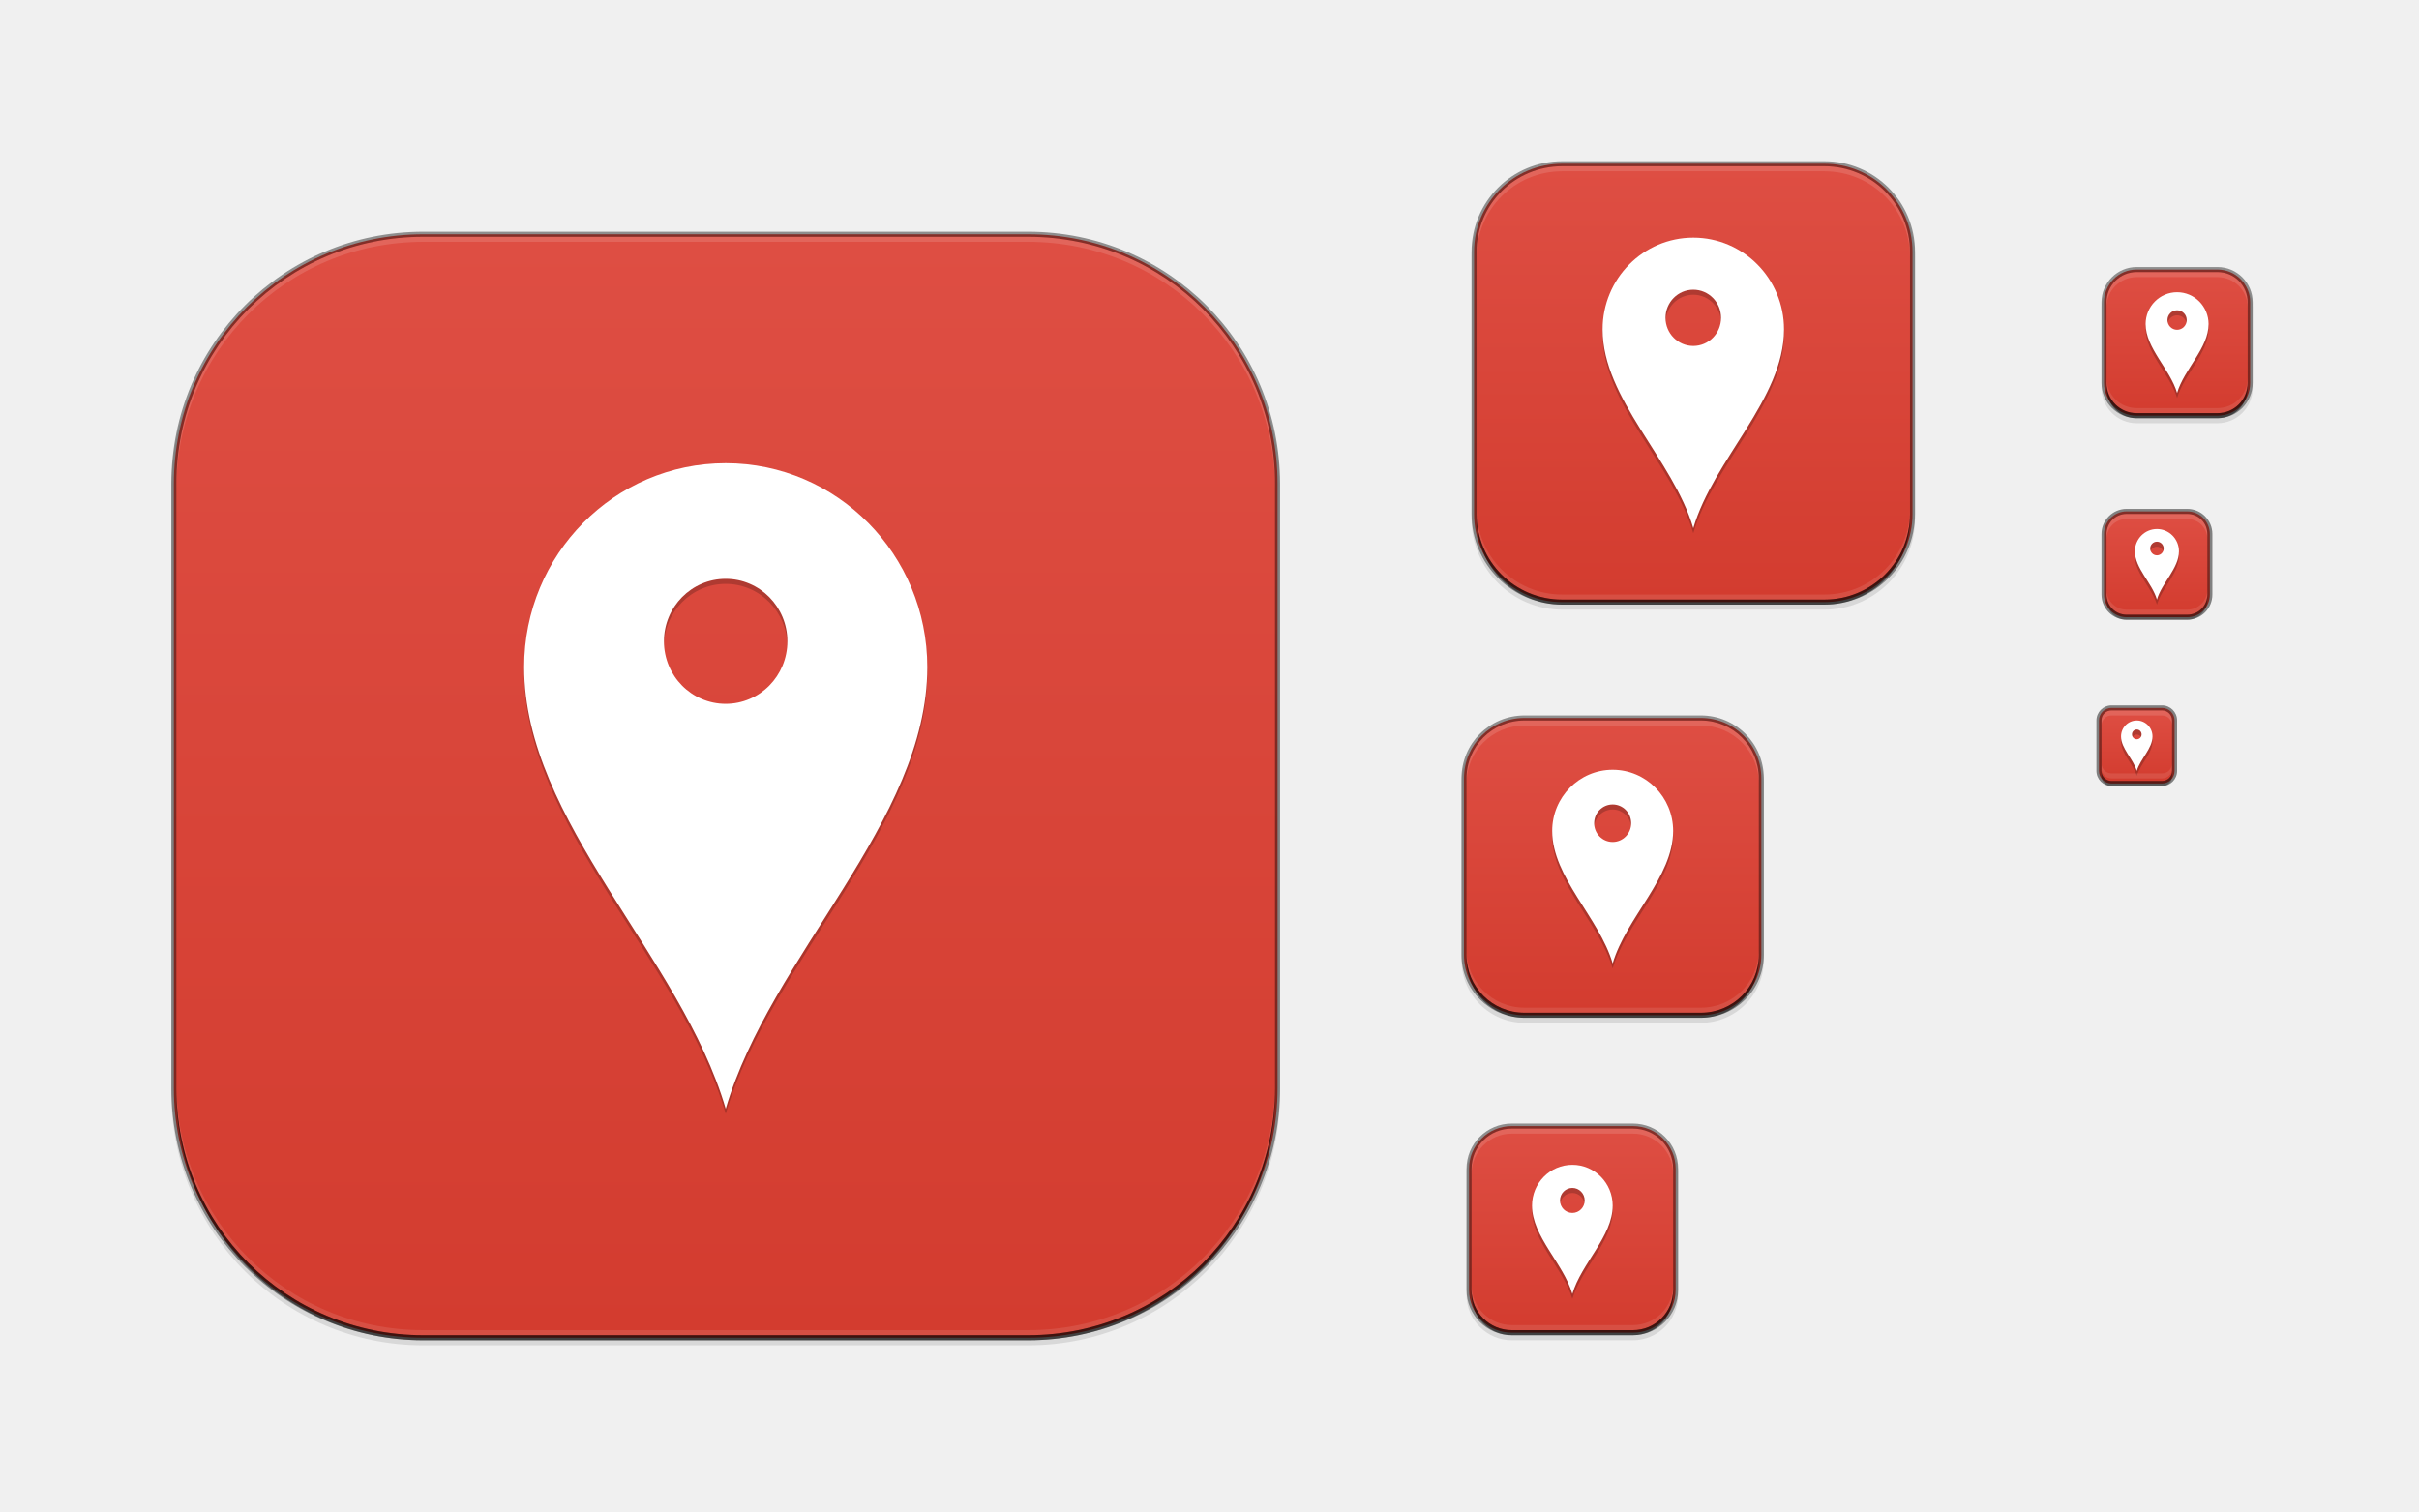
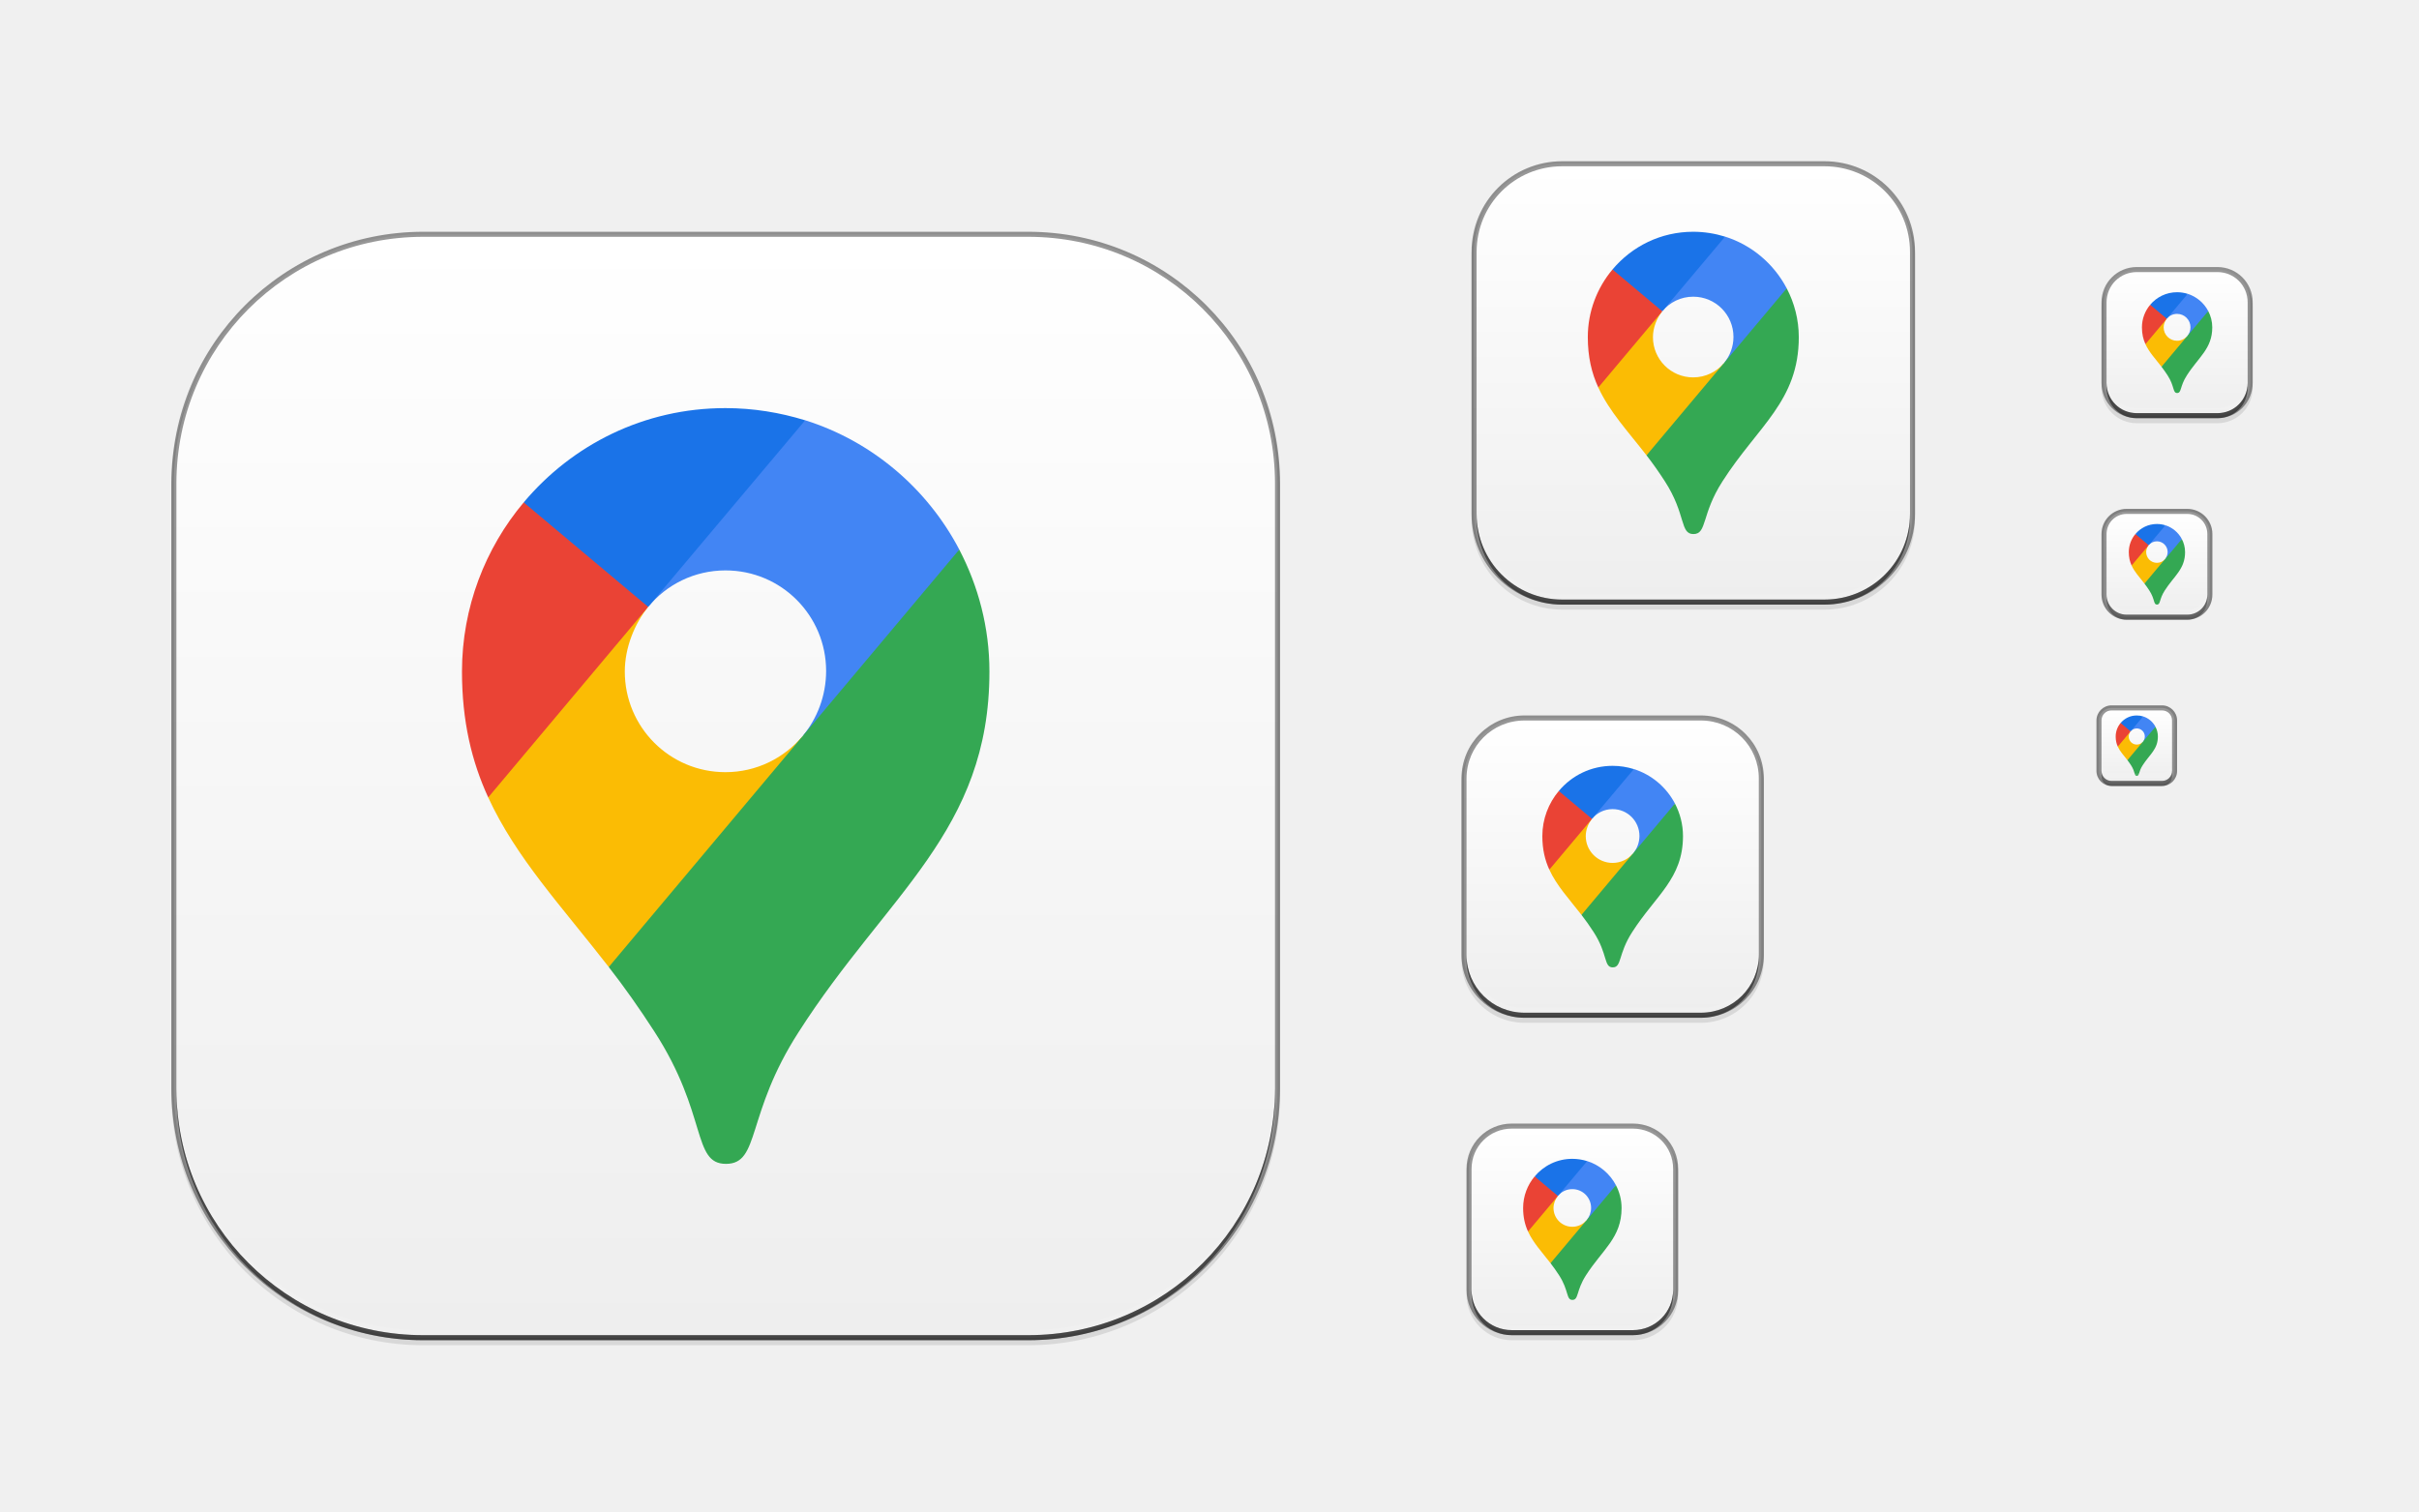
<svg xmlns="http://www.w3.org/2000/svg" xmlns:xlink="http://www.w3.org/1999/xlink" width="480" height="300" id="svg11300" version="1.0" style="display:inline;enable-background:new">
  <defs id="defs3">
    <linearGradient xlink:href="#outerBackgroundGradient-5" id="linearGradient4254" x1="35" y1="156" x2="253" y2="156" gradientUnits="userSpaceOnUse" gradientTransform="matrix(0,-1,1,0,-12,300)" />
    <linearGradient xlink:href="#outerBackgroundGradient-5" id="linearGradient4256" x1="417" y1="148" x2="431" y2="148" gradientUnits="userSpaceOnUse" gradientTransform="matrix(0,-1,1,0,276,572)" />
    <linearGradient xlink:href="#outerBackgroundGradient-5" id="linearGradient4260" x1="418" y1="68" x2="446" y2="68" gradientUnits="userSpaceOnUse" gradientTransform="matrix(0,-1,1,0,364,500)" />
    <linearGradient xlink:href="#outerBackgroundGradient-5" id="linearGradient4262" x1="292" y1="244" x2="332" y2="244" gradientUnits="userSpaceOnUse" gradientTransform="matrix(0,-1,1,0,68,556)" />
    <linearGradient xlink:href="#outerBackgroundGradient-5" id="linearGradient4264" x1="293" y1="76" x2="379" y2="76" gradientUnits="userSpaceOnUse" gradientTransform="matrix(0,-1,1,0,260,412)" />
    <linearGradient xlink:href="#outerBackgroundGradient-5" id="linearGradient4266" x1="291" y1="172" x2="349" y2="172" gradientUnits="userSpaceOnUse" gradientTransform="matrix(0,-1,1,0,148,492)" />
    <linearGradient xlink:href="#outerBackgroundGradient-5" id="linearGradient3870" gradientUnits="userSpaceOnUse" gradientTransform="matrix(0,-1,1,0,316,540)" x1="418" y1="112" x2="438" y2="112" />
    <linearGradient id="outerBackgroundGradient-5">
-       <stop style="stop-color:#d33c2f;stop-opacity:1;" offset="0" id="stop3864-8-6-0" />
-       <stop style="stop-color:#de4e43;stop-opacity:1;" offset="1" id="stop3866-9-1-1" />
+       <stop style="stop-color:#eeeeee;stop-opacity:1;" offset="0" id="stop3864-8-6-0" />
+       <stop style="stop-color:#ffffff;stop-opacity:1;" offset="1" id="stop3866-9-1-1" />
    </linearGradient>
  </defs>
  <g style="display:inline" id="layer1">
    <g style="display:none" id="layer7">
      <text y="19.745" xml:space="preserve" x="15.007" style="font-style:normal;font-variant:normal;font-weight:normal;font-stretch:normal;line-height:0%;font-family:'DejaVu Sans';-inkscape-font-specification:'DejaVu Sans';display:inline;fill:#000000;fill-opacity:1;stroke:none;enable-background:new" id="context">
        <tspan style="font-style:normal;font-variant:normal;font-weight:normal;font-stretch:normal;font-size:18px;line-height:1.25;font-family:'DejaVu Sans';-inkscape-font-specification:'DejaVu Sans'" y="19.745" x="15.007" id="tspan3933">apps</tspan>
      </text>
      <text y="19.745" xml:space="preserve" x="122.488" style="font-style:normal;font-variant:normal;font-weight:bold;font-stretch:normal;line-height:0%;font-family:'DejaVu Sans';-inkscape-font-specification:'DejaVu Sans Bold';text-align:start;writing-mode:lr-tb;text-anchor:start;display:inline;fill:#000000;fill-opacity:1;stroke:none;enable-background:new" id="icon-name">
        <tspan style="font-style:normal;font-variant:normal;font-weight:bold;font-stretch:normal;font-size:18px;line-height:1.25;font-family:'DejaVu Sans';-inkscape-font-specification:'DejaVu Sans Bold'" y="19.745" x="122.488" id="tspan3937">web-google-maps</tspan>
      </text>
      <rect style="fill:#eeeeec;fill-opacity:1;fill-rule:nonzero;stroke:none;stroke-width:2;marker:none;visibility:visible;display:inline;overflow:visible;enable-background:accumulate" id="rect16x16" width="16" height="16" x="416" y="140" />
      <rect style="fill:#d4d4d4;fill-opacity:1;fill-rule:nonzero;stroke:none;stroke-width:2;marker:none;visibility:visible;display:inline;overflow:visible;enable-background:accumulate" id="rect24x24" width="24" height="24" x="416" y="100" />
      <rect style="fill:#eeeeec;fill-opacity:1;fill-rule:nonzero;stroke:none;stroke-width:2;marker:none;visibility:visible;display:inline;overflow:visible;enable-background:accumulate" id="rect32x32" width="32" height="32" x="416" y="52" />
      <rect y="101" x="417" height="22" width="22" id="rect22x22" style="fill:#eeeeec;fill-opacity:1;fill-rule:nonzero;stroke:none;stroke-width:2;marker:none;visibility:visible;display:inline;overflow:visible;enable-background:accumulate" />
      <rect y="220" x="288" height="48" width="48" id="rect48x48" style="fill:#eeeeec;fill-opacity:1;fill-rule:nonzero;stroke:none;stroke-width:2;marker:none;visibility:visible;display:inline;overflow:visible;enable-background:accumulate" />
      <rect style="fill:#eeeeec;fill-opacity:1;fill-rule:nonzero;stroke:none;stroke-width:2;marker:none;visibility:visible;display:inline;overflow:visible;enable-background:accumulate" id="rect256x256" width="256" height="256" x="16" y="28" />
      <rect style="fill:#eeeeec;fill-opacity:1;fill-rule:nonzero;stroke:none;stroke-width:2;marker:none;visibility:visible;display:inline;overflow:visible;enable-background:accumulate" id="rect64x64" width="64" height="64" x="288" y="140" />
      <rect style="fill:#eeeeec;fill-opacity:1;fill-rule:nonzero;stroke:none;stroke-width:2;marker:none;visibility:visible;display:inline;overflow:visible;enable-background:accumulate" id="rect96x96" width="96" height="96" x="288" y="28" />
    </g>
    <g id="layer4" style="display:inline">
      <rect ry="50" y="47" x="34" height="220" width="220" id="rect4114" style="opacity:0.1;color:#bebebe;fill:#000000;fill-opacity:1;fill-rule:nonzero;stroke:none;stroke-width:0;marker:none;visibility:visible;display:inline;overflow:visible;enable-background:accumulate" />
      <rect style="opacity:0.1;color:#bebebe;fill:#000000;fill-opacity:1;fill-rule:nonzero;stroke:none;stroke-width:0;marker:none;visibility:visible;display:inline;overflow:visible;enable-background:accumulate" id="rect4120" width="30" height="30" x="417" y="54" ry="7" />
      <rect transform="scale(1,-1)" ry="9" y="-266" x="291" height="42" width="42" id="rect4122" style="opacity:0.1;color:#bebebe;fill:#000000;fill-opacity:1;fill-rule:nonzero;stroke:none;stroke-width:0;marker:none;visibility:visible;display:inline;overflow:visible;enable-background:accumulate" />
      <rect style="opacity:0.1;color:#bebebe;fill:#000000;fill-opacity:1;fill-rule:nonzero;stroke:none;stroke-width:0;marker:none;visibility:visible;display:inline;overflow:visible;enable-background:accumulate" id="rect4124" width="88" height="88" x="292" y="33" ry="18" />
      <rect ry="12.5" y="143" x="290" height="60" width="60" id="rect4126" style="opacity:0.1;color:#bebebe;fill:#000000;fill-opacity:1;fill-rule:nonzero;stroke:none;stroke-width:0;marker:none;visibility:visible;display:inline;overflow:visible;enable-background:accumulate" />
      <path id="path4268" d="m 422,101 c -2.77,0 -5,2.23 -5,5 l 0,12 c 0,2.77 2.23,5 5,5 l 12,0 c 2.77,0 5,-2.23 5,-5 l 0,-12 c 0,-2.77 -2.23,-5 -5,-5 z" style="opacity:0.1;color:#bebebe;fill:#000000;fill-opacity:1;fill-rule:nonzero;stroke:none;stroke-width:0;marker:none;visibility:visible;display:inline;overflow:visible;enable-background:accumulate" />
      <path id="path4270" d="m 419,140 c -1.662,0 -3,1.338 -3,3 l 0,10 c 0,1.662 1.338,3 3,3 l 10,0 c 1.662,0 3,-1.338 3,-3 l 0,-10 c 0,-1.662 -1.338,-3 -3,-3 z" style="opacity:0.1;color:#bebebe;fill:#000000;fill-opacity:1;fill-rule:nonzero;stroke:none;stroke-width:0;marker:none;visibility:visible;display:inline;overflow:visible;enable-background:accumulate" />
    </g>
    <g id="layer2" style="display:inline">
      <path style="color:#bebebe;fill:url(#linearGradient4254);fill-opacity:1.0;fill-rule:nonzero;stroke:none;stroke-width:2;marker:none;visibility:visible;display:inline;overflow:visible;enable-background:accumulate" d="M 84 46.5 C 56.569 46.5 34.5 68.569 34.5 96 L 34.5 216 C 34.5 243.431 56.569 265.5 84 265.5 L 204 265.5 C 231.431 265.5 253.5 243.431 253.5 216 L 253.5 96 C 253.5 68.569 231.431 46.5 204 46.5 L 84 46.5 z " id="path4200" />
      <path style="color:#bebebe;fill:url(#linearGradient4256);fill-opacity:1.0;fill-rule:nonzero;stroke:none;stroke-width:2;marker:none;visibility:visible;display:inline;overflow:visible;enable-background:accumulate" d="M 419 140.5 C 417.616 140.5 416.5 141.616 416.5 143 L 416.5 153 C 416.5 154.384 417.616 155.5 419 155.5 L 429 155.5 C 430.384 155.5 431.5 154.384 431.5 153 L 431.5 143 C 431.5 141.616 430.384 140.5 429 140.5 L 419 140.5 z " id="path4202" />
      <path style="color:#bebebe;fill:url(#linearGradient3870);fill-opacity:1.0;fill-rule:nonzero;stroke:none;stroke-width:2;marker:none;visibility:visible;display:inline;overflow:visible;enable-background:accumulate" d="M 422 101.5 C 419.503 101.5 417.5 103.503 417.5 106 L 417.5 118 C 417.5 120.497 419.503 122.5 422 122.5 L 434 122.5 C 436.497 122.5 438.5 120.497 438.5 118 L 438.5 106 C 438.5 103.503 436.497 101.5 434 101.5 L 422 101.5 z " id="path4204" />
      <path style="color:#bebebe;fill:url(#linearGradient4260);fill-opacity:1.0;fill-rule:nonzero;stroke:none;stroke-width:2;marker:none;visibility:visible;display:inline;overflow:visible;enable-background:accumulate" d="M 424 53.5 C 420.393 53.5 417.5 56.393 417.5 60 L 417.5 76 C 417.5 79.607 420.393 82.5 424 82.5 L 440 82.5 C 443.607 82.5 446.5 79.607 446.5 76 L 446.5 60 C 446.5 56.393 443.607 53.5 440 53.5 L 424 53.5 z " id="path4206" />
      <path style="color:#bebebe;fill:url(#linearGradient4262);fill-opacity:1.0;fill-rule:nonzero;stroke:none;stroke-width:2;marker:none;visibility:visible;display:inline;overflow:visible;enable-background:accumulate" d="M 300 223.5 C 295.285 223.5 291.5 227.285 291.5 232 L 291.5 256 C 291.5 260.715 295.285 264.5 300 264.5 L 324 264.5 C 328.715 264.5 332.5 260.715 332.5 256 L 332.5 232 C 332.5 227.285 328.715 223.5 324 223.5 L 300 223.5 z " id="path4208" />
      <path style="color:#bebebe;fill:url(#linearGradient4264);fill-opacity:1.0;fill-rule:nonzero;stroke:none;stroke-width:2;marker:none;visibility:visible;display:inline;overflow:visible;enable-background:accumulate" d="M 310 32.5 C 300.297 32.5 292.5 40.297 292.5 50 L 292.5 102 C 292.5 111.703 300.297 119.5 310 119.5 L 362 119.5 C 371.703 119.5 379.5 111.703 379.5 102 L 379.5 50 C 379.5 40.297 371.703 32.5 362 32.5 L 310 32.5 z " id="path4210" />
      <path style="color:#bebebe;fill:url(#linearGradient4266);fill-opacity:1.0;fill-rule:nonzero;stroke:none;stroke-width:2;marker:none;visibility:visible;display:inline;overflow:visible;enable-background:accumulate" d="M 302.5 142.5 C 295.845 142.5 290.5 147.845 290.5 154.5 L 290.5 189.5 C 290.5 196.155 295.845 201.5 302.5 201.5 L 337.5 201.5 C 344.155 201.5 349.5 196.155 349.5 189.5 L 349.5 154.5 C 349.5 147.845 344.155 142.5 337.5 142.5 L 302.5 142.5 z " id="path4212" />
    </g>
    <g id="layer6" style="display:inline">
-       <path d="m 143.997,140.692 c -6.768,0 -12.249,-5.551 -12.249,-12.405 0,-6.843 5.481,-12.4 12.249,-12.4 6.768,0 12.243,5.557 12.243,12.4 0,6.854 -5.475,12.405 -12.243,12.405 m 0.006,-47.761 C 121.904,92.931 104,111.049 104,133.409 c 0,30.633 31.111,57.3 40.003,87.66 C 152.889,190.708 184,164.042 184,133.409 184,111.049 166.096,92.931 144.003,92.931" style="opacity:0.2;fill:#000000;fill-opacity:1;fill-rule:nonzero;stroke:none;display:inline;enable-background:new" id="path4023" />
-       <path id="path4025" style="opacity:0.2;fill:#000000;fill-opacity:1;fill-rule:nonzero;stroke:none;display:inline;enable-background:new" d="m 335.999,69.661 c -3.045,0 -5.512,-2.498 -5.512,-5.582 0,-3.079 2.467,-5.58 5.512,-5.58 3.045,0 5.509,2.5 5.509,5.58 0,3.084 -2.464,5.582 -5.509,5.582 m 0.002,-21.492 C 326.057,48.169 318,56.322 318,66.384 c 0,13.785 14,25.785 18.001,39.447 C 340,92.168 354,80.168 354,66.384 354,56.322 345.943,48.169 336.001,48.169" />
-       <path d="m 320,168.107 c -2.03,0 -3.675,-1.665 -3.675,-3.722 0,-2.053 1.644,-3.72 3.675,-3.72 2.03,0 3.673,1.667 3.673,3.72 0,2.056 -1.643,3.722 -3.673,3.722 m 10e-4,-14.328 c -6.63,0 -12.001,5.435 -12.001,12.143 0,9.19 9.333,17.19 12.001,26.298 2.666,-9.108 12,-17.108 12,-26.298 0,-6.708 -5.371,-12.143 -11.999,-12.143" style="opacity:0.2;fill:#000000;fill-opacity:1;fill-rule:nonzero;stroke:none;display:inline;enable-background:new" id="path4027" />
-       <path id="path4029" style="opacity:0.2;fill:#000000;fill-opacity:1;fill-rule:nonzero;stroke:none;display:inline;enable-background:new" d="m 312,241.738 c -1.353,0 -2.45,-1.11 -2.45,-2.481 0,-1.369 1.096,-2.48 2.45,-2.48 1.353,0 2.449,1.111 2.449,2.48 0,1.371 -1.095,2.481 -2.449,2.481 m 6.7e-4,-9.552 c -4.42,0 -8,3.624 -8,8.095 0,6.126 6.222,11.46 8,17.532 1.778,-6.072 8,-11.405 8,-17.532 0,-4.472 -3.581,-8.095 -7.999,-8.095" />
-       <path d="m 432,66.454 c -1.056,0 -1.912,-0.866 -1.912,-1.936 0,-1.068 0.856,-1.935 1.912,-1.935 1.056,0 1.911,0.867 1.911,1.935 0,1.07 -0.855,1.936 -1.911,1.936 m 7e-4,-7.455 c -3.449,0 -6.244,2.828 -6.244,6.318 0,4.781 4.856,8.943 6.244,13.682 1.387,-4.739 6.243,-8.901 6.243,-13.682 0,-3.49 -2.794,-6.318 -6.243,-6.318" style="opacity:0.2;fill:#000000;fill-opacity:1;fill-rule:nonzero;stroke:none;display:inline;enable-background:new" id="path4031" />
-       <path id="path4033" style="opacity:0.2;fill:#000000;fill-opacity:1;fill-rule:nonzero;stroke:none;display:inline;enable-background:new" d="m 428,111.218 c -0.739,0 -1.338,-0.606 -1.338,-1.355 0,-0.748 0.599,-1.355 1.338,-1.355 0.739,0 1.338,0.607 1.338,1.355 0,0.749 -0.598,1.355 -1.338,1.355 m 4.8e-4,-5.218 c -2.414,0 -4.371,1.98 -4.371,4.423 0,3.347 3.399,6.26 4.371,9.577 0.971,-3.317 4.37,-6.231 4.37,-9.577 0,-2.443 -1.956,-4.423 -4.37,-4.423" />
-       <path d="m 424,147.727 c -0.528,0 -0.956,-0.433 -0.956,-0.968 0,-0.534 0.428,-0.968 0.956,-0.968 0.528,0 0.955,0.434 0.955,0.968 0,0.535 -0.427,0.968 -0.955,0.968 m 3.2e-4,-3.727 c -1.725,0 -3.122,1.414 -3.122,3.159 0,2.391 2.428,4.472 3.122,6.841 0.694,-2.369 3.121,-4.45 3.121,-6.841 0,-1.745 -1.397,-3.159 -3.121,-3.159" style="opacity:0.2;fill:#000000;fill-opacity:1;fill-rule:nonzero;stroke:none;display:inline;enable-background:new" id="path4035" />
-       <path id="path560" style="fill:#ffffff;fill-opacity:1;fill-rule:nonzero;stroke:none;display:inline;enable-background:new" d="m 143.997,139.692 c -6.768,0 -12.249,-5.551 -12.249,-12.405 0,-6.843 5.481,-12.4 12.249,-12.4 6.768,0 12.243,5.557 12.243,12.4 0,6.855 -5.475,12.405 -12.243,12.405 m 0.006,-47.761 C 121.904,91.931 104,110.049 104,132.409 c 0,30.633 31.111,57.3 40.003,87.66 C 152.889,189.709 184,163.042 184,132.409 184,110.049 166.096,91.931 144.003,91.931" />
-       <path d="m 335.999,68.662 c -3.045,0 -5.512,-2.498 -5.512,-5.582 0,-3.079 2.467,-5.58 5.512,-5.58 3.045,0 5.509,2.5 5.509,5.58 0,3.084 -2.464,5.582 -5.509,5.582 m 0.002,-21.492 C 326.057,47.169 318,55.322 318,65.384 c 0,13.785 14,25.785 18.001,39.447 C 340,91.169 354,79.169 354,65.384 354,55.322 345.943,47.169 336.001,47.169" style="fill:#ffffff;fill-opacity:1;fill-rule:nonzero;stroke:none;display:inline;enable-background:new" id="path4005" />
-       <path id="path4009" style="fill:#ffffff;fill-opacity:1;fill-rule:nonzero;stroke:none;display:inline;enable-background:new" d="m 320,167.108 c -2.03,0 -3.675,-1.665 -3.675,-3.722 0,-2.053 1.644,-3.72 3.675,-3.72 2.03,0 3.673,1.667 3.673,3.72 0,2.056 -1.643,3.722 -3.673,3.722 m 10e-4,-14.328 c -6.63,0 -12.001,5.435 -12.001,12.143 0,9.19 9.333,17.19 12.001,26.298 2.666,-9.108 12,-17.108 12,-26.298 0,-6.708 -5.371,-12.143 -11.999,-12.143" />
-       <path d="m 312,240.739 c -1.353,0 -2.45,-1.11 -2.45,-2.481 0,-1.369 1.096,-2.48 2.45,-2.48 1.353,0 2.449,1.111 2.449,2.48 0,1.371 -1.095,2.481 -2.449,2.481 m 6.7e-4,-9.552 c -4.42,0 -8,3.624 -8,8.095 0,6.126 6.222,11.46 8,17.532 1.778,-6.072 8,-11.405 8,-17.532 0,-4.472 -3.581,-8.095 -7.999,-8.095" style="fill:#ffffff;fill-opacity:1;fill-rule:nonzero;stroke:none;display:inline;enable-background:new" id="path4013" />
-       <path id="path4017" style="fill:#ffffff;fill-opacity:1;fill-rule:nonzero;stroke:none;display:inline;enable-background:new" d="m 432,65.455 c -1.056,0 -1.912,-0.866 -1.912,-1.936 0,-1.068 0.856,-1.935 1.912,-1.935 1.056,0 1.911,0.867 1.911,1.935 0,1.07 -0.855,1.936 -1.911,1.936 M 432,58 c -3.449,0 -6.244,2.828 -6.244,6.318 0,4.781 4.856,8.943 6.244,13.682 1.387,-4.739 6.243,-8.901 6.243,-13.682 C 438.243,60.828 435.449,58 432,58" />
-       <path d="m 428,110.218 c -0.739,0 -1.338,-0.606 -1.338,-1.355 0,-0.748 0.599,-1.355 1.338,-1.355 0.739,0 1.338,0.607 1.338,1.355 0,0.749 -0.598,1.355 -1.338,1.355 M 428,105 c -2.414,0 -4.371,1.98 -4.371,4.423 0,3.347 3.399,6.26 4.371,9.577 0.971,-3.317 4.37,-6.231 4.37,-9.577 0,-2.443 -1.956,-4.423 -4.37,-4.423" style="fill:#ffffff;fill-opacity:1;fill-rule:nonzero;stroke:none;display:inline;enable-background:new" id="path4019" />
-       <path id="path4021" style="fill:#ffffff;fill-opacity:1;fill-rule:nonzero;stroke:none;display:inline;enable-background:new" d="m 424,146.727 c -0.528,0 -0.956,-0.433 -0.956,-0.968 0,-0.534 0.428,-0.968 0.956,-0.968 0.528,0 0.955,0.434 0.955,0.968 0,0.535 -0.427,0.968 -0.955,0.968 M 424,143 c -1.725,0 -3.122,1.414 -3.122,3.159 0,2.391 2.428,4.472 3.122,6.841 0.694,-2.369 3.121,-4.45 3.121,-6.841 0,-1.745 -1.397,-3.159 -3.121,-3.159" />
+       <g id="g5562">
+         <path d="m 342.099,72.045 8.615,-6.562 3.825,-8.253 c -2.547,-4.861 -6.944,-8.604 -12.232,-10.265 l -7.95,5.369 -4.51,9.447 c 1.466,-1.776 3.665,-2.894 6.136,-2.894 4.439,0 7.987,3.59 7.987,7.987 -0.003,1.967 -0.713,3.781 -1.872,5.172 z" fill="#4285f4" id="path2-6" style="stroke-width:0.956" />
+         <path d="m 335.978,46 c -6.443,0 -12.153,2.894 -16.012,7.486 l 3.675,6.02 6.205,2.277 c 0.037,-0.037 12.464,-14.816 12.464,-14.816 C 340.301,46.348 338.177,46 335.978,46 Z" fill="#1a73e8" id="path4-7" style="stroke-width:0.956" />
+         <path d="m 342.098,72.045 c -1.466,1.735 -3.648,2.857 -6.119,2.857 -4.439,0 -7.987,-3.59 -7.987,-7.987 0,-1.892 0.77,-3.781 1.851,-5.131 l -9.153,6.545 -3.539,8.577 c 2.199,4.783 5.826,8.642 9.569,13.466 l 9.811,-7.807 z" fill="#fbbc04" id="path6-5" style="stroke-width:0.956" />
+         <path d="m 356.932,66.915 c 0,-3.511 -0.886,-6.791 -2.393,-9.685 l -27.822,33.143 c 1.234,1.582 2.431,3.28 3.627,5.131 C 334.592,102.066 333.317,106 336.021,106 c 2.741,0 1.544,-3.934 5.789,-10.496 6.982,-10.919 15.123,-15.897 15.123,-28.588 z" fill="#34a853" id="path8-3" style="stroke-width:0.956" />
+         <path d="m 329.846,61.781 -9.88,-8.294 c -3.048,3.627 -4.899,8.335 -4.899,13.428 0,3.934 0.77,7.139 2.083,9.992 z" fill="#ea4335" id="path10-5" style="stroke-width:0.956" />
+       </g>
+       <g id="g5550">
+         <path d="m 324.066,169.363 5.743,-4.375 2.55,-5.502 c -1.698,-3.241 -4.629,-5.736 -8.154,-6.843 l -5.3,3.58 -3.007,6.298 c 0.977,-1.184 2.443,-1.93 4.091,-1.93 2.959,0 5.325,2.393 5.325,5.325 -0.002,1.311 -0.475,2.52 -1.248,3.448 z" fill="#4285f4" id="path2-2" style="stroke-width:0.956" />
+         <path d="m 319.985,152 c -4.295,0 -8.102,1.93 -10.675,4.991 l 2.45,4.014 4.136,1.518 c 0.025,-0.025 8.309,-9.877 8.309,-9.877 C 322.867,152.232 321.451,152 319.985,152 Z" fill="#1a73e8" id="path4-9" style="stroke-width:0.956" />
+         <path d="m 324.065,169.364 c -0.977,1.157 -2.432,1.905 -4.08,1.905 -2.959,0 -5.325,-2.393 -5.325,-5.325 0,-1.261 0.514,-2.52 1.234,-3.42 l -6.102,4.364 -2.359,5.718 c 1.466,3.189 3.884,5.761 6.38,8.977 l 6.541,-5.204 z" fill="#fbbc04" id="path6-1" style="stroke-width:0.956" />
+         <path d="m 333.955,165.943 c 0,-2.341 -0.591,-4.527 -1.596,-6.457 l -18.548,22.095 c 0.823,1.054 1.62,2.186 2.418,3.42 2.832,4.375 1.982,6.998 3.784,6.998 1.827,0 1.03,-2.623 3.859,-6.998 4.655,-7.279 10.082,-10.598 10.082,-19.059 z" fill="#34a853" id="path8-2" style="stroke-width:0.956" />
+         <path d="m 315.897,162.521 -6.586,-5.53 c -2.032,2.418 -3.266,5.557 -3.266,8.952 0,2.623 0.514,4.759 1.389,6.661 z" fill="#ea4335" id="path10-7" style="stroke-width:0.956" />
+       </g>
+       <g id="g5538">
+         <path d="m 314.846,242.154 4.02,-3.062 1.785,-3.852 c -1.188,-2.269 -3.241,-4.015 -5.708,-4.79 l -3.71,2.506 -2.105,4.408 c 0.684,-0.829 1.71,-1.351 2.864,-1.351 2.071,0 3.727,1.675 3.727,3.727 -0.002,0.918 -0.333,1.764 -0.873,2.413 z" fill="#4285f4" id="path2-9" style="stroke-width:0.956" />
+         <path d="m 311.99,230 c -3.007,0 -5.672,1.351 -7.472,3.494 l 1.715,2.81 2.895,1.063 c 0.018,-0.018 5.816,-6.914 5.816,-6.914 C 314.007,230.162 313.016,230 311.99,230 Z" fill="#1a73e8" id="path4-3" style="stroke-width:0.956" />
+         <path d="m 314.846,242.155 c -0.684,0.81 -1.702,1.333 -2.856,1.333 -2.071,0 -3.728,-1.675 -3.728,-3.727 0,-0.883 0.36,-1.764 0.864,-2.394 l -4.272,3.054 -1.651,4.003 c 1.026,2.232 2.719,4.033 4.466,6.284 l 4.579,-3.643 z" fill="#fbbc04" id="path6-6" style="stroke-width:0.956" />
+         <path d="m 321.768,239.76 c 0,-1.639 -0.414,-3.169 -1.117,-4.52 l -12.983,15.467 c 0.576,0.738 1.134,1.53 1.693,2.394 1.982,3.062 1.387,4.898 2.649,4.898 1.279,0 0.721,-1.836 2.701,-4.898 3.258,-5.096 7.057,-7.418 7.057,-13.341 z" fill="#34a853" id="path8-0" style="stroke-width:0.956" />
+         <path d="m 309.128,237.364 -4.61,-3.871 c -1.422,1.693 -2.286,3.89 -2.286,6.267 0,1.836 0.36,3.331 0.972,4.663 z" fill="#ea4335" id="path10-6" style="stroke-width:0.956" />
+       </g>
+       <g id="g5526">
+         <path d="m 434.033,66.682 2.872,-2.187 1.275,-2.751 c -0.849,-1.62 -2.315,-2.868 -4.077,-3.422 l -2.65,1.79 -1.503,3.149 c 0.489,-0.592 1.222,-0.965 2.045,-0.965 1.48,0 2.663,1.197 2.663,2.662 -10e-4,0.656 -0.237,1.26 -0.624,1.724 z" fill="#4285f4" id="path2-61" style="stroke-width:0.956" />
+         <path d="m 431.993,58 c -2.148,0 -4.051,0.965 -5.337,2.495 l 1.225,2.007 2.068,0.759 c 0.013,-0.013 4.155,-4.939 4.155,-4.939 C 433.434,58.116 432.726,58 431.993,58 Z" fill="#1a73e8" id="path4-8" style="stroke-width:0.956" />
+         <path d="m 434.033,66.682 c -0.489,0.578 -1.216,0.952 -2.04,0.952 -1.48,0 -2.663,-1.197 -2.663,-2.662 0,-0.631 0.257,-1.26 0.617,-1.71 l -3.051,2.182 -1.18,2.859 c 0.733,1.594 1.942,2.881 3.19,4.489 l 3.27,-2.602 z" fill="#fbbc04" id="path6-7" style="stroke-width:0.956" />
+         <path d="m 438.977,64.972 c 0,-1.17 -0.295,-2.264 -0.798,-3.228 l -9.274,11.048 c 0.411,0.527 0.81,1.093 1.209,1.71 1.416,2.187 0.991,3.499 1.892,3.499 0.914,0 0.515,-1.311 1.93,-3.499 2.327,-3.64 5.041,-5.299 5.041,-9.529 z" fill="#34a853" id="path8-9" style="stroke-width:0.956" />
+         <path d="m 429.949,63.26 -3.293,-2.765 c -1.016,1.209 -1.633,2.778 -1.633,4.476 0,1.311 0.257,2.38 0.694,3.331 z" fill="#ea4335" id="path10-2" style="stroke-width:0.956" />
+       </g>
+       <g id="g5514">
+         <path d="m 429.626,110.945 2.297,-1.75 1.02,-2.201 c -0.679,-1.296 -1.852,-2.295 -3.262,-2.737 l -2.12,1.432 -1.203,2.519 c 0.391,-0.474 0.977,-0.772 1.636,-0.772 1.184,0 2.13,0.957 2.13,2.13 -9.1e-4,0.525 -0.19,1.008 -0.499,1.379 z" fill="#4285f4" id="path2-3" style="stroke-width:0.956" />
+         <path d="m 427.994,104 c -1.718,0 -3.241,0.772 -4.27,1.996 l 0.98,1.605 1.655,0.607 c 0.01,-0.01 3.324,-3.951 3.324,-3.951 C 429.147,104.093 428.581,104 427.994,104 Z" fill="#1a73e8" id="path4-75" style="stroke-width:0.956" />
+         <path d="m 429.626,110.945 c -0.391,0.463 -0.973,0.762 -1.632,0.762 -1.184,0 -2.13,-0.957 -2.13,-2.13 0,-0.505 0.205,-1.008 0.494,-1.368 l -2.441,1.745 -0.944,2.287 c 0.586,1.275 1.554,2.304 2.552,3.591 l 2.616,-2.082 z" fill="#fbbc04" id="path6-9" style="stroke-width:0.956" />
+         <path d="m 433.582,109.577 c 0,-0.936 -0.236,-1.811 -0.638,-2.583 l -7.419,8.838 c 0.329,0.422 0.648,0.875 0.967,1.368 1.133,1.75 0.793,2.799 1.514,2.799 0.731,0 0.412,-1.049 1.544,-2.799 1.862,-2.912 4.033,-4.239 4.033,-7.624 z" fill="#34a853" id="path8-22" style="stroke-width:0.956" />
+         <path d="m 426.359,108.208 -2.635,-2.212 c -0.813,0.967 -1.306,2.223 -1.306,3.581 0,1.049 0.205,1.904 0.555,2.665 z" fill="#ea4335" id="path10-8" style="stroke-width:0.956" />
+       </g>
+       <g id="g5502">
+         <path d="m 425.22,147.209 1.723,-1.312 0.765,-1.651 c -0.509,-0.972 -1.389,-1.721 -2.446,-2.053 l -1.59,1.074 -0.902,1.889 c 0.293,-0.355 0.733,-0.579 1.227,-0.579 0.888,0 1.597,0.718 1.597,1.597 -6.8e-4,0.393 -0.142,0.756 -0.374,1.034 z" fill="#4285f4" id="path2-7" style="stroke-width:0.956" />
+         <path d="m 423.996,142 c -1.289,0 -2.431,0.579 -3.203,1.497 l 0.735,1.204 1.241,0.455 c 0.007,-0.007 2.493,-2.963 2.493,-2.963 C 424.86,142.07 424.435,142 423.996,142 Z" fill="#1a73e8" id="path4-36" style="stroke-width:0.956" />
+         <path d="m 425.22,147.209 c -0.293,0.347 -0.73,0.571 -1.224,0.571 -0.888,0 -1.597,-0.718 -1.597,-1.597 0,-0.378 0.154,-0.756 0.37,-1.026 l -1.831,1.309 -0.708,1.715 c 0.44,0.957 1.165,1.728 1.914,2.693 l 1.962,-1.561 z" fill="#fbbc04" id="path6-12" style="stroke-width:0.956" />
+         <path d="m 428.186,146.183 c 0,-0.702 -0.177,-1.358 -0.479,-1.937 l -5.564,6.629 c 0.247,0.316 0.486,0.656 0.725,1.026 0.85,1.312 0.595,2.099 1.135,2.099 0.548,0 0.309,-0.787 1.158,-2.099 1.396,-2.184 3.025,-3.179 3.025,-5.718 z" fill="#34a853" id="path8-93" style="stroke-width:0.956" />
+         <path d="m 422.769,145.156 -1.976,-1.659 c -0.61,0.725 -0.98,1.667 -0.98,2.686 0,0.787 0.154,1.428 0.417,1.998 z" fill="#ea4335" id="path10-1" style="stroke-width:0.956" />
+       </g>
+       <g id="g5490">
+         <path d="m 159.248,146.111 21.537,-16.406 9.562,-20.633 C 183.981,96.918 172.986,87.561 159.768,83.41 l -19.875,13.423 -11.276,23.616 c 3.665,-4.44 9.162,-7.236 15.341,-7.236 11.097,0 19.969,8.974 19.969,19.969 -0.009,4.918 -1.781,9.452 -4.679,12.929 z" fill="#4285f4" id="path2" style="stroke-width:0.956" />
+         <path d="m 143.945,81 c -16.108,0 -30.384,7.236 -40.031,18.716 l 9.187,15.051 15.511,5.693 c 0.094,-0.094 31.159,-37.039 31.159,-37.039 C 154.752,81.869 149.442,81 143.945,81 Z" fill="#1a73e8" id="path4" style="stroke-width:0.956" />
+         <path d="m 159.245,146.114 c -3.665,4.338 -9.119,7.142 -15.298,7.142 -11.097,0 -19.969,-8.974 -19.969,-19.969 0,-4.73 1.926,-9.452 4.628,-12.827 l -22.884,16.363 -8.847,21.443 c 5.497,11.957 14.565,21.605 23.923,33.664 l 24.528,-19.517 z" fill="#fbbc04" id="path6" style="stroke-width:0.956" />
+         <path d="m 196.33,133.288 c 0,-8.778 -2.216,-16.977 -5.983,-24.213 l -69.554,82.857 c 3.085,3.954 6.077,8.199 9.068,12.826 10.619,16.406 7.432,26.241 14.19,26.241 6.852,0 3.861,-9.835 14.472,-26.241 17.455,-27.298 37.807,-39.741 37.807,-71.471 z" fill="#34a853" id="path8" style="stroke-width:0.956" />
+         <path d="M 128.616,120.452 103.917,99.717 c -7.619,9.068 -12.247,20.838 -12.247,33.571 0,9.835 1.926,17.846 5.207,24.98 z" fill="#ea4335" id="path10" style="stroke-width:0.956" />
+       </g>
    </g>
    <g id="layer5" style="display:inline">
      <path style="opacity:0.13;color:#bebebe;fill:#ffffff;fill-opacity:1;fill-rule:nonzero;stroke:none;stroke-width:0;marker:none;visibility:visible;display:inline;overflow:visible;enable-background:accumulate" d="M 84,47 C 56.837,47 35,68.837 35,96 l 0,1 C 35,69.837 56.837,48 84,48 l 120,0 c 27.163,0 49,21.837 49,49 l 0,-1 C 253,68.837 231.163,47 204,47 L 84,47 z" id="rect3894" />
      <path style="opacity:0.13;color:#bebebe;fill:#ffffff;fill-opacity:1;fill-rule:nonzero;stroke:none;stroke-width:0;marker:none;visibility:visible;display:inline;overflow:visible;enable-background:accumulate" d="m 419,141 c -1.125,0 -2,0.875 -2,2 l 0,1 c 0,-1.125 0.875,-2 2,-2 l 10,0 c 1.125,0 2,0.875 2,2 l 0,-1 c 0,-1.125 -0.875,-2 -2,-2 l -10,0 z" id="rect3896" />
      <path style="opacity:0.13;color:#bebebe;fill:#ffffff;fill-opacity:1;fill-rule:nonzero;stroke:none;stroke-width:0;marker:none;visibility:visible;display:inline;overflow:visible;enable-background:accumulate" d="m 422,102 c -2.233,0 -4,1.767 -4,4 l 0,1 c 0,-2.233 1.767,-4 4,-4 l 12,0 c 2.233,0 4,1.767 4,4 l 0,-1 c 0,-2.233 -1.767,-4 -4,-4 l -12,0 z" id="rect3898" />
      <path style="opacity:0.13;color:#bebebe;fill:#ffffff;fill-opacity:1;fill-rule:nonzero;stroke:none;stroke-width:0;marker:none;visibility:visible;display:inline;overflow:visible;enable-background:accumulate" d="m 424,54 c -3.341,0 -6,2.659 -6,6 l 0,1 c 0,-3.341 2.659,-6 6,-6 l 16,0 c 3.341,0 6,2.659 6,6 l 0,-1 c 0,-3.341 -2.659,-6 -6,-6 l -16,0 z" id="rect3900" />
      <path style="opacity:0.13;color:#bebebe;fill:#ffffff;fill-opacity:1;fill-rule:nonzero;stroke:none;stroke-width:0;marker:none;visibility:visible;display:inline;overflow:visible;enable-background:accumulate" d="m 300,224 c -4.449,0 -8,3.551 -8,8 l 0,1 c 0,-4.449 3.551,-8 8,-8 l 24,0 c 4.449,0 8,3.551 8,8 l 0,-1 c 0,-4.449 -3.551,-8 -8,-8 l -24,0 z" id="rect3902" />
      <path style="opacity:0.13;color:#bebebe;fill:#ffffff;fill-opacity:1;fill-rule:nonzero;stroke:none;stroke-width:0;marker:none;visibility:visible;display:inline;overflow:visible;enable-background:accumulate" d="m 310,33 c -9.435,0 -17,7.565 -17,17 l 0,1 c 0,-9.435 7.565,-17 17,-17 l 52,0 c 9.435,0 17,7.565 17,17 l 0,-1 c 0,-9.435 -7.565,-17 -17,-17 l -52,0 z" id="rect3904" />
      <path style="opacity:0.13;color:#bebebe;fill:#ffffff;fill-opacity:1;fill-rule:nonzero;stroke:none;stroke-width:0;marker:none;visibility:visible;display:inline;overflow:visible;enable-background:accumulate" d="m 302.5,143 c -6.388,0 -11.5,5.112 -11.5,11.5 l 0,1 c 0,-6.388 5.112,-11.5 11.5,-11.5 l 35,0 c 6.388,0 11.5,5.112 11.5,11.5 l 0,-1 c 0,-6.388 -5.112,-11.5 -11.5,-11.5 l -35,0 z" id="rect3906" />
      <path id="path4085" d="m 204,266 c 27.163,0 49,-21.837 49,-49 l 0,-1 c 0,27.163 -21.837,49 -49,49 L 84,265 C 56.837,265 35,243.163 35,216 l 0,1 c 0,27.163 21.837,49 49,49 l 120,0 z" style="opacity:0.5;color:#bebebe;fill:#000000;fill-opacity:1;fill-rule:nonzero;stroke:none;stroke-width:0;marker:none;visibility:visible;display:inline;overflow:visible;enable-background:accumulate" />
      <path id="path4087" d="m 429,156 c 1.125,0 2,-0.875 2,-2 l 0,-1 c 0,1.125 -0.875,2 -2,2 l -10,0 c -1.125,0 -2,-0.875 -2,-2 l 0,1 c 0,1.125 0.875,2 2,2 l 10,0 z" style="opacity:0.3;color:#bebebe;fill:#000000;fill-opacity:1;fill-rule:nonzero;stroke:none;stroke-width:0;marker:none;visibility:visible;display:inline;overflow:visible;enable-background:accumulate" />
      <path id="path4089" d="m 434,123 c 2.233,0 4,-1.767 4,-4 l 0,-1 c 0,2.233 -1.767,4 -4,4 l -12,0 c -2.233,0 -4,-1.767 -4,-4 l 0,1 c 0,2.233 1.767,4 4,4 l 12,0 z" style="opacity:0.3;color:#bebebe;fill:#000000;fill-opacity:1;fill-rule:nonzero;stroke:none;stroke-width:0;marker:none;visibility:visible;display:inline;overflow:visible;enable-background:accumulate" />
      <path id="path4091" d="m 440,83 c 3.341,0 6,-2.659 6,-6 l 0,-1 c 0,3.341 -2.659,6 -6,6 l -16,0 c -3.341,0 -6,-2.659 -6,-6 l 0,1 c 0,3.341 2.659,6 6,6 l 16,0 z" style="opacity:0.5;color:#bebebe;fill:#000000;fill-opacity:1;fill-rule:nonzero;stroke:none;stroke-width:0;marker:none;visibility:visible;display:inline;overflow:visible;enable-background:accumulate" />
      <path id="path4093" d="m 324,265 c 4.449,0 8,-3.551 8,-8 l 0,-1 c 0,4.449 -3.551,8 -8,8 l -24,0 c -4.449,0 -8,-3.551 -8,-8 l 0,1 c 0,4.449 3.551,8 8,8 l 24,0 z" style="opacity:0.5;color:#bebebe;fill:#000000;fill-opacity:1;fill-rule:nonzero;stroke:none;stroke-width:0;marker:none;visibility:visible;display:inline;overflow:visible;enable-background:accumulate" />
      <path id="path4095" d="m 362,120 c 9.435,0 17,-7.565 17,-17 l 0,-1 c 0,9.435 -7.565,17 -17,17 l -52,0 c -9.435,0 -17,-7.565 -17,-17 l 0,1 c 0,9.435 7.565,17 17,17 l 52,0 z" style="opacity:0.5;color:#bebebe;fill:#000000;fill-opacity:1;fill-rule:nonzero;stroke:none;stroke-width:0;marker:none;visibility:visible;display:inline;overflow:visible;enable-background:accumulate" />
      <path id="path4097" d="m 337.5,202 c 6.388,0 11.5,-5.112 11.5,-11.5 l 0,-1 c 0,6.388 -5.112,11.5 -11.5,11.5 l -35,0 c -6.388,0 -11.5,-5.112 -11.5,-11.5 l 0,1 c 0,6.388 5.112,11.5 11.5,11.5 l 35,0 z" style="opacity:0.5;color:#bebebe;fill:#000000;fill-opacity:1;fill-rule:nonzero;stroke:none;stroke-width:0;marker:none;visibility:visible;display:inline;overflow:visible;enable-background:accumulate" />
      <path id="path4280" d="M 84,265 C 56.837,265 35,243.163 35,216 l 0,-1 c 0,27.163 21.837,49 49,49 l 120,0 c 27.163,0 49,-21.837 49,-49 l 0,1 c 0,27.163 -21.837,49 -49,49 l -120,0 z" style="opacity:0.1;color:#bebebe;fill:#ffffff;fill-opacity:1;fill-rule:nonzero;stroke:none;stroke-width:0;marker:none;visibility:visible;display:inline;overflow:visible;enable-background:accumulate" />
      <path style="opacity:0.1;color:#bebebe;fill:#ffffff;fill-opacity:1;fill-rule:nonzero;stroke:none;stroke-width:0;marker:none;visibility:visible;display:inline;overflow:visible;enable-background:accumulate" d="m 300,264 c -4.449,0 -8,-3.551 -8,-8 l 0,-1 c 0,4.449 3.551,8 8,8 l 24,0 c 4.449,0 8,-3.551 8,-8 l 0,1 c 0,4.449 -3.551,8 -8,8 l -24,0 z" id="path4294" />
      <path style="opacity:0.1;color:#bebebe;fill:#ffffff;fill-opacity:1;fill-rule:nonzero;stroke:none;stroke-width:0;marker:none;visibility:visible;display:inline;overflow:visible;enable-background:accumulate" d="m 302.5,201 c -6.388,0 -11.5,-5.112 -11.5,-11.5 l 0,-1 c 0,6.388 5.112,11.5 11.5,11.5 l 35,0 c 6.388,0 11.5,-5.112 11.5,-11.5 l 0,1 c 0,6.388 -5.112,11.5 -11.5,11.5 l -35,0 z" id="path4296" />
      <path style="opacity:0.1;color:#bebebe;fill:#ffffff;fill-opacity:1;fill-rule:nonzero;stroke:none;stroke-width:0;marker:none;visibility:visible;display:inline;overflow:visible;enable-background:accumulate" d="m 310,119 c -9.435,0 -17,-7.565 -17,-17 l 0,-1 c 0,9.435 7.565,17 17,17 l 52,0 c 9.435,0 17,-7.565 17,-17 l 0,1 c 0,9.435 -7.565,17 -17,17 l -52,0 z" id="path4298" />
      <path style="opacity:0.1;color:#bebebe;fill:#ffffff;fill-opacity:1;fill-rule:nonzero;stroke:none;stroke-width:0;marker:none;visibility:visible;display:inline;overflow:visible;enable-background:accumulate" d="m 424,82 c -3.341,0 -6,-2.659 -6,-6 l 0,-1 c 0,3.341 2.659,6 6,6 l 16,0 c 3.341,0 6,-2.659 6,-6 l 0,1 c 0,3.341 -2.659,6 -6,6 l -16,0 z" id="path4300" />
      <path style="opacity:0.1;color:#bebebe;fill:#ffffff;fill-opacity:1;fill-rule:nonzero;stroke:none;stroke-width:0;marker:none;visibility:visible;display:inline;overflow:visible;enable-background:accumulate" d="m 422,122 c -2.233,0 -4,-1.767 -4,-4 l 0,-1 c 0,2.233 1.767,4 4,4 l 12,0 c 2.233,0 4,-1.767 4,-4 l 0,1 c 0,2.233 -1.767,4 -4,4 l -12,0 z" id="path4302" />
      <path style="opacity:0.1;color:#bebebe;fill:#ffffff;fill-opacity:1;fill-rule:nonzero;stroke:none;stroke-width:0;marker:none;visibility:visible;display:inline;overflow:visible;enable-background:accumulate" d="m 419,154.5 c -1.125,0 -2,-0.875 -2,-2 l 0,-1 c 0,1.125 0.875,2 2,2 l 10,0 c 1.125,0 2,-0.875 2,-2 l 0,1 c 0,1.125 -0.875,2 -2,2 l -10,0 z" id="path4304" />
    </g>
    <g id="layer3" style="display:inline">
      <path style="opacity:0.41;color:#bebebe;fill:#000000;fill-opacity:1;fill-rule:nonzero;stroke:none;stroke-width:0;marker:none;visibility:visible;display:inline;overflow:visible;enable-background:accumulate" d="m 422,101 c -2.77,0 -5,2.23 -5,5 l 0,12 c 0,2.77 2.23,5 5,5 l 12,0 c 2.77,0 5,-2.23 5,-5 l 0,-12 c 0,-2.77 -2.23,-5 -5,-5 l -12,0 z m 0,1 12,0 c 2.233,0 4,1.767 4,4 l 0,12 c 0,2.233 -1.767,4 -4,4 l -12,0 c -2.233,0 -4,-1.767 -4,-4 l 0,-12 c 0,-2.233 1.767,-4 4,-4 z" id="rect4099" />
      <path style="opacity:0.41;color:#bebebe;fill:#000000;fill-opacity:1;fill-rule:nonzero;stroke:none;stroke-width:0;marker:none;visibility:visible;display:inline;overflow:visible;enable-background:accumulate" d="m 424,53 c -3.878,0 -7,3.122 -7,7 l 0,16 c 0,3.878 3.122,7 7,7 l 16,0 c 3.878,0 7,-3.122 7,-7 l 0,-16 c 0,-3.878 -3.122,-7 -7,-7 l -16,0 z m 0,1 16,0 c 3.341,0 6,2.659 6,6 l 0,16 c 0,3.341 -2.659,6 -6,6 l -16,0 c -3.341,0 -6,-2.659 -6,-6 l 0,-16 c 0,-3.341 2.659,-6 6,-6 z" id="rect4151" />
      <path style="opacity:0.41;color:#bebebe;fill:#000000;fill-opacity:1;fill-rule:nonzero;stroke:none;stroke-width:0;marker:none;visibility:visible;display:inline;overflow:visible;enable-background:accumulate" d="m 419,140 c -1.662,0 -3,1.338 -3,3 l 0,10 c 0,1.662 1.338,3 3,3 l 10,0 c 1.662,0 3,-1.338 3,-3 l 0,-10 c 0,-1.662 -1.338,-3 -3,-3 l -10,0 z m 0,1 10,0 c 1.125,0 2,0.875 2,2 l 0,10 c 0,1.125 -0.875,2 -2,2 l -10,0 c -1.125,0 -2,-0.875 -2,-2 l 0,-10 c 0,-1.125 0.875,-2 2,-2 z" id="rect4095" />
      <path style="opacity:0.41;color:#bebebe;fill:#000000;fill-opacity:1;fill-rule:nonzero;stroke:none;stroke-width:0;marker:none;visibility:visible;display:inline;overflow:visible;enable-background:accumulate" d="m 300,223 c -4.986,0 -9,4.014 -9,9 l 0,24 c 0,4.986 4.014,9 9,9 l 24,0 c 4.986,0 9,-4.014 9,-9 l 0,-24 c 0,-4.986 -4.014,-9 -9,-9 l -24,0 z m 0,1 24,0 c 4.449,0 8,3.551 8,8 l 0,24 c 0,4.449 -3.551,8 -8,8 l -24,0 c -4.449,0 -8,-3.551 -8,-8 l 0,-24 c 0,-4.449 3.551,-8 8,-8 z" id="rect4783" />
      <path style="opacity:0.41;color:#bebebe;fill:#000000;fill-opacity:1;fill-rule:nonzero;stroke:none;stroke-width:0;marker:none;visibility:visible;display:inline;overflow:visible;enable-background:accumulate" d="m 302.5,142 c -6.925,0 -12.5,5.575 -12.5,12.5 l 0,35 c 0,6.925 5.575,12.5 12.5,12.5 l 35,0 c 6.925,0 12.5,-5.575 12.5,-12.5 l 0,-35 c 0,-6.925 -5.575,-12.5 -12.5,-12.5 l -35,0 z m 0,1 35,0 c 6.388,0 11.5,5.112 11.5,11.5 l 0,35 c 0,6.388 -5.112,11.5 -11.5,11.5 l -35,0 c -6.388,0 -11.5,-5.112 -11.5,-11.5 l 0,-35 c 0,-6.388 5.112,-11.5 11.5,-11.5 z" id="rect4515" />
      <path style="opacity:0.41;color:#bebebe;fill:#000000;fill-opacity:1;fill-rule:nonzero;stroke:none;stroke-width:0;marker:none;visibility:visible;display:inline;overflow:visible;enable-background:accumulate" d="m 310,32 c -9.972,0 -18,8.028 -18,18 l 0,52 c 0,9.972 8.028,18 18,18 l 52,0 c 9.972,0 18,-8.028 18,-18 l 0,-52 c 0,-9.972 -8.028,-18 -18,-18 l -52,0 z m 0,1 52,0 c 9.435,0 17,7.565 17,17 l 0,52 c 0,9.435 -7.565,17 -17,17 l -52,0 c -9.435,0 -17,-7.565 -17,-17 l 0,-52 c 0,-9.435 7.565,-17 17,-17 z" id="rect4511" />
      <path style="opacity:0.41;color:#bebebe;fill:#000000;fill-opacity:1;fill-rule:nonzero;stroke:none;stroke-width:0;marker:none;visibility:visible;display:inline;overflow:visible;enable-background:accumulate" d="M 84,46 C 56.3,46 34,68.3 34,96 l 0,120 c 0,27.7 22.3,50 50,50 l 120,0 c 27.7,0 50,-22.3 50,-50 L 254,96 C 254,68.3 231.7,46 204,46 L 84,46 z m 0,1 120,0 c 27.163,0 49,21.837 49,49 l 0,120 c 0,27.163 -21.837,49 -49,49 L 84,265 C 56.837,265 35,243.163 35,216 L 35,96 C 35,68.837 56.837,47 84,47 z" id="rect4040" />
    </g>
  </g>
</svg>
